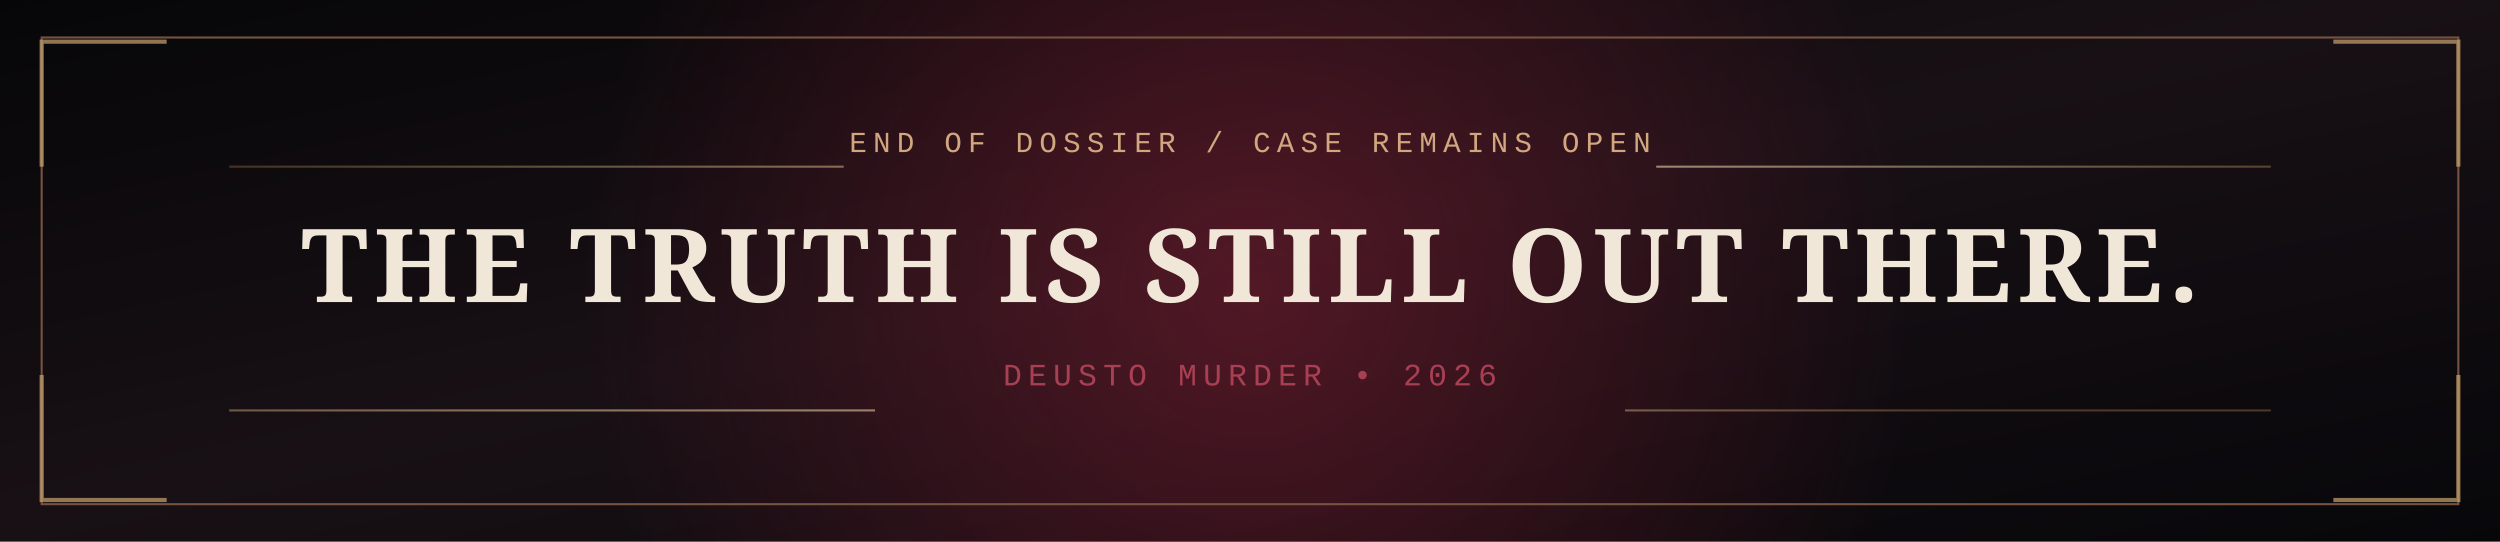
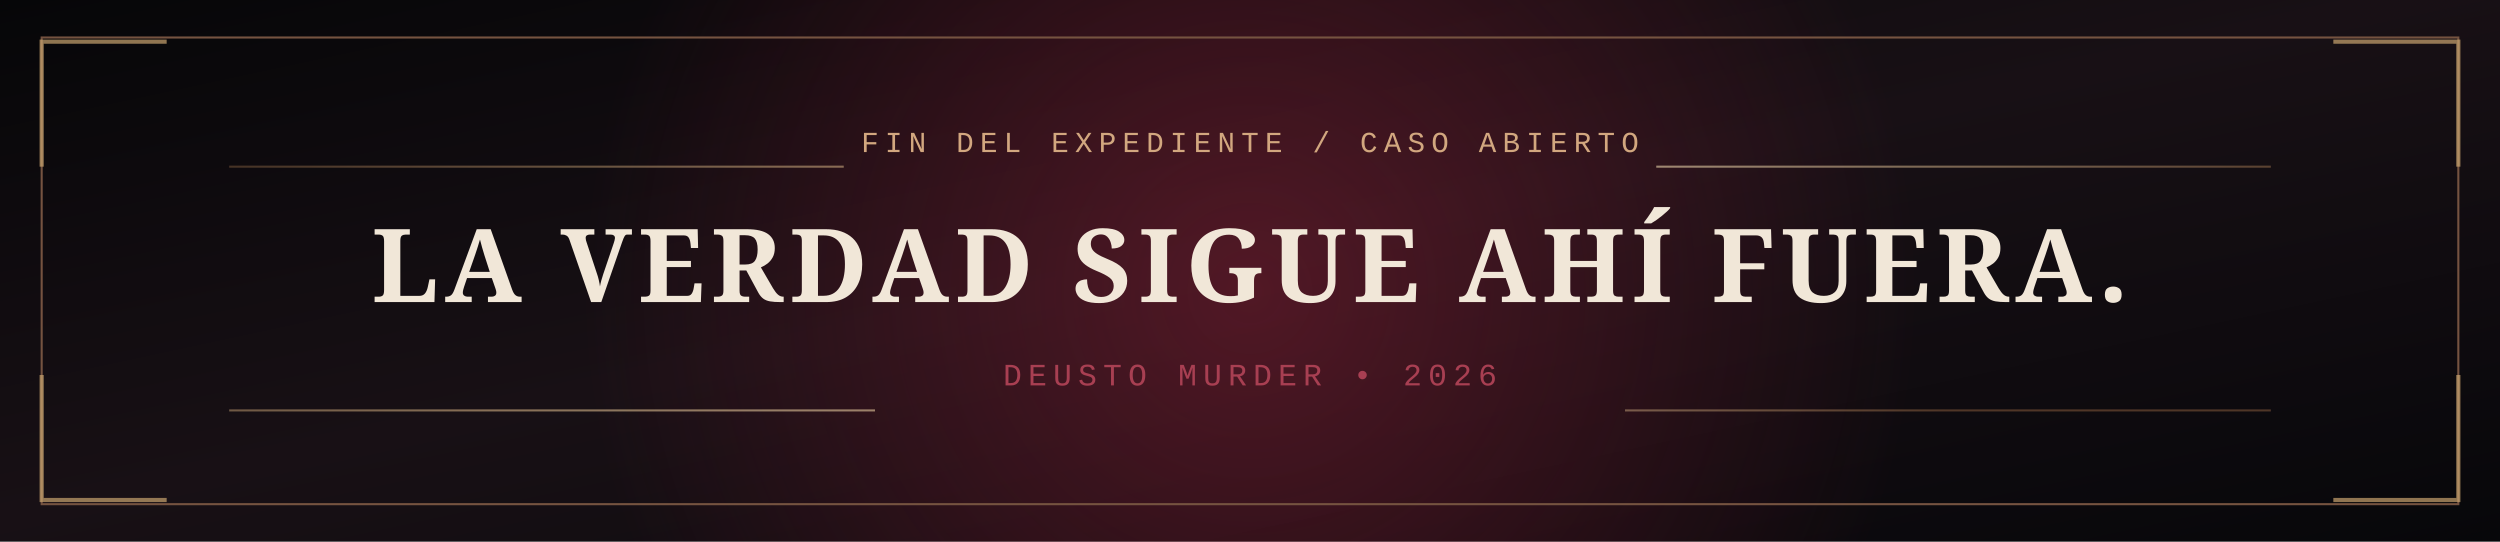
<svg xmlns="http://www.w3.org/2000/svg" width="1200" height="260" viewBox="0 0 1200 260" role="img" aria-label="DeustoMurder noir portfolio illustration">
  <defs>
    <linearGradient id="bg" x2="1" y2="1">
      <stop stop-color="#060608" />
      <stop offset=".48" stop-color="#181015" />
      <stop offset="1" stop-color="#07070A" />
    </linearGradient>
    <linearGradient id="gold" x2="1" y2=".2">
      <stop stop-color="#6A4D34" />
      <stop offset=".32" stop-color="#D3B184" />
      <stop offset=".64" stop-color="#F5E1B7" />
      <stop offset="1" stop-color="#7B5337" />
    </linearGradient>
    <linearGradient id="blood" x2="1" y2=".4">
      <stop stop-color="#26070E" />
      <stop offset=".5" stop-color="#991E39" />
      <stop offset="1" stop-color="#360916" />
    </linearGradient>
    <radialGradient id="glow">
      <stop stop-color="#8C2036" stop-opacity=".5" />
      <stop offset="1" stop-color="#8C2036" stop-opacity="0" />
    </radialGradient>
    <radialGradient id="moon">
      <stop stop-color="#A44752" />
      <stop offset=".65" stop-color="#72202F" />
      <stop offset="1" stop-color="#310916" />
    </radialGradient>
    <pattern id="noise" width="100" height="100" patternUnits="userSpaceOnUse">
      <path d="M0 100L100 0M-50 100L50 0M50 100L150 0" stroke="#C4A37B" stroke-opacity=".022" stroke-width="1" />
    </pattern>
    <filter id="shadow" x="-20%" y="-50%" width="140%" height="200%">
      <feGaussianBlur stdDeviation="6" />
    </filter>
  </defs>
  <style>
 .serif{font-family:Georgia,'Noto Serif',serif; font-weight:bold}
 .mono{font-family:'Courier New',monospace; font-weight:bold}
 .small{font-family:'Courier New',monospace; letter-spacing:3px}
 @keyframes heartbeat{0%,100%{opacity:.55}50%{opacity:1}}
 @keyframes waft{0%,100%{transform:translateX(0px)}50%{transform:translateX(34px)}}
 @keyframes twinkle{0%,100%{opacity:.05}50%{opacity:.42}}
 @keyframes dash{to{stroke-dashoffset:-60}}
 @keyframes reveal{0%{opacity:0;transform:translateY(12px)}100%{opacity:1;transform:translateY(0)}}
 .heartbeat{animation:heartbeat 5s ease-in-out infinite}.waft{animation:waft 10s ease-in-out infinite}
 .twinkle{animation:twinkle 4s ease-in-out infinite}.reveal{animation:reveal 1.8s both}
 .signal{stroke-dasharray:6 10;animation:dash 15s linear infinite}
 @media(prefers-reduced-motion:reduce){*{animation:none!important}}
 
</style>
  <rect width="1200" height="260" fill="url(#bg)" />
  <circle cx="600" cy="140" r="320" fill="url(#glow)" />
  <rect x="20" y="18" width="1160" height="224" fill="none" stroke="#755340" />
  <path d="M110 80H405 M795 80H1090 M110 197H420 M780 197H1090" stroke="url(#gold)" opacity=".6" />
-   <text x="600" y="73" text-anchor="middle" class="small" fill="#D2A77F" font-size="14">END OF DOSSIER / CASE REMAINS OPEN</text>
-   <text x="600" y="145" text-anchor="middle" class="serif" font-size="49" letter-spacing="3" fill="#F1E7D8">THE TRUTH IS STILL OUT THERE.</text>
+   <text x="600" y="73" text-anchor="middle" class="small" fill="#D2A77F" font-size="14.0">FIN DEL EXPEDIENTE / CASO ABIERTO</text>
+   <text x="600" y="145" text-anchor="middle" class="serif" font-size="49.0" letter-spacing="3" fill="#F1E7D8">LA VERDAD SIGUE AHÍ FUERA.</text>
  <text x="600" y="185" text-anchor="middle" class="small" fill="#A83F52" font-size="15">DEUSTO MURDER  •  2026</text>
  <path d="M80 20H20V80 M1120 20H1180V80 M80 240H20V180 M1120 240H1180V180" fill="none" stroke="#CAA46F" stroke-opacity=".7" stroke-width="2" />
</svg>
